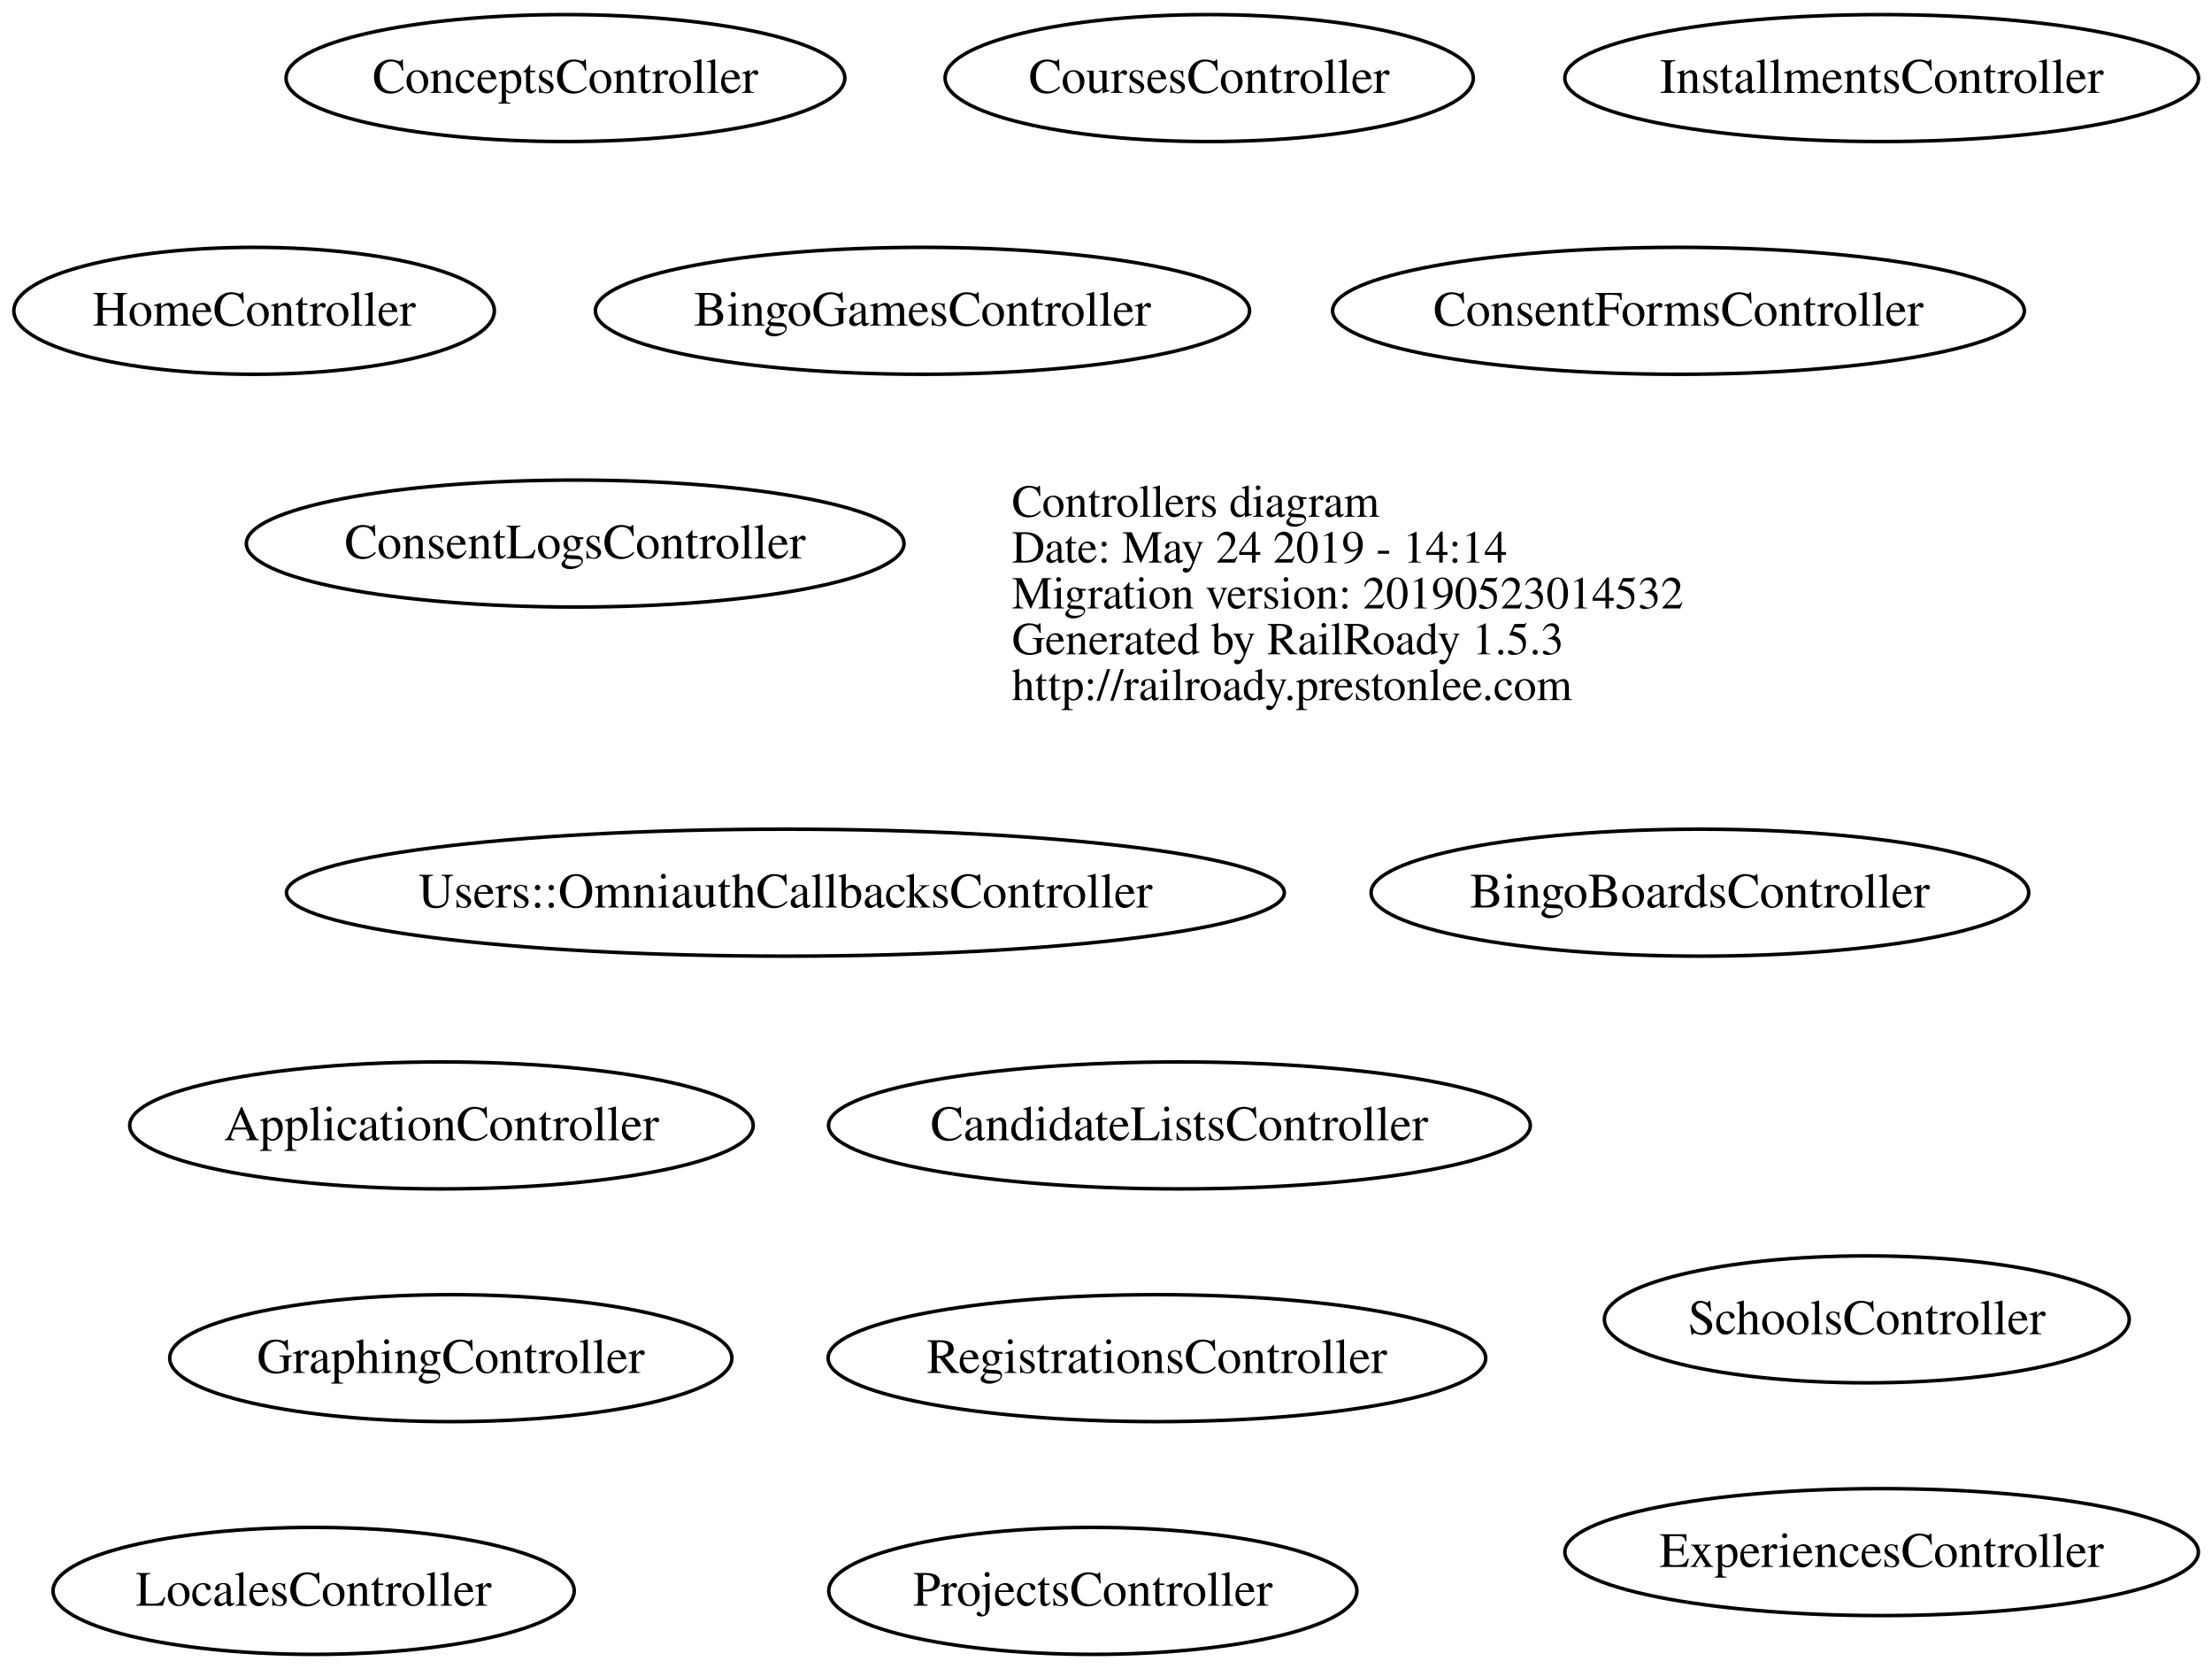
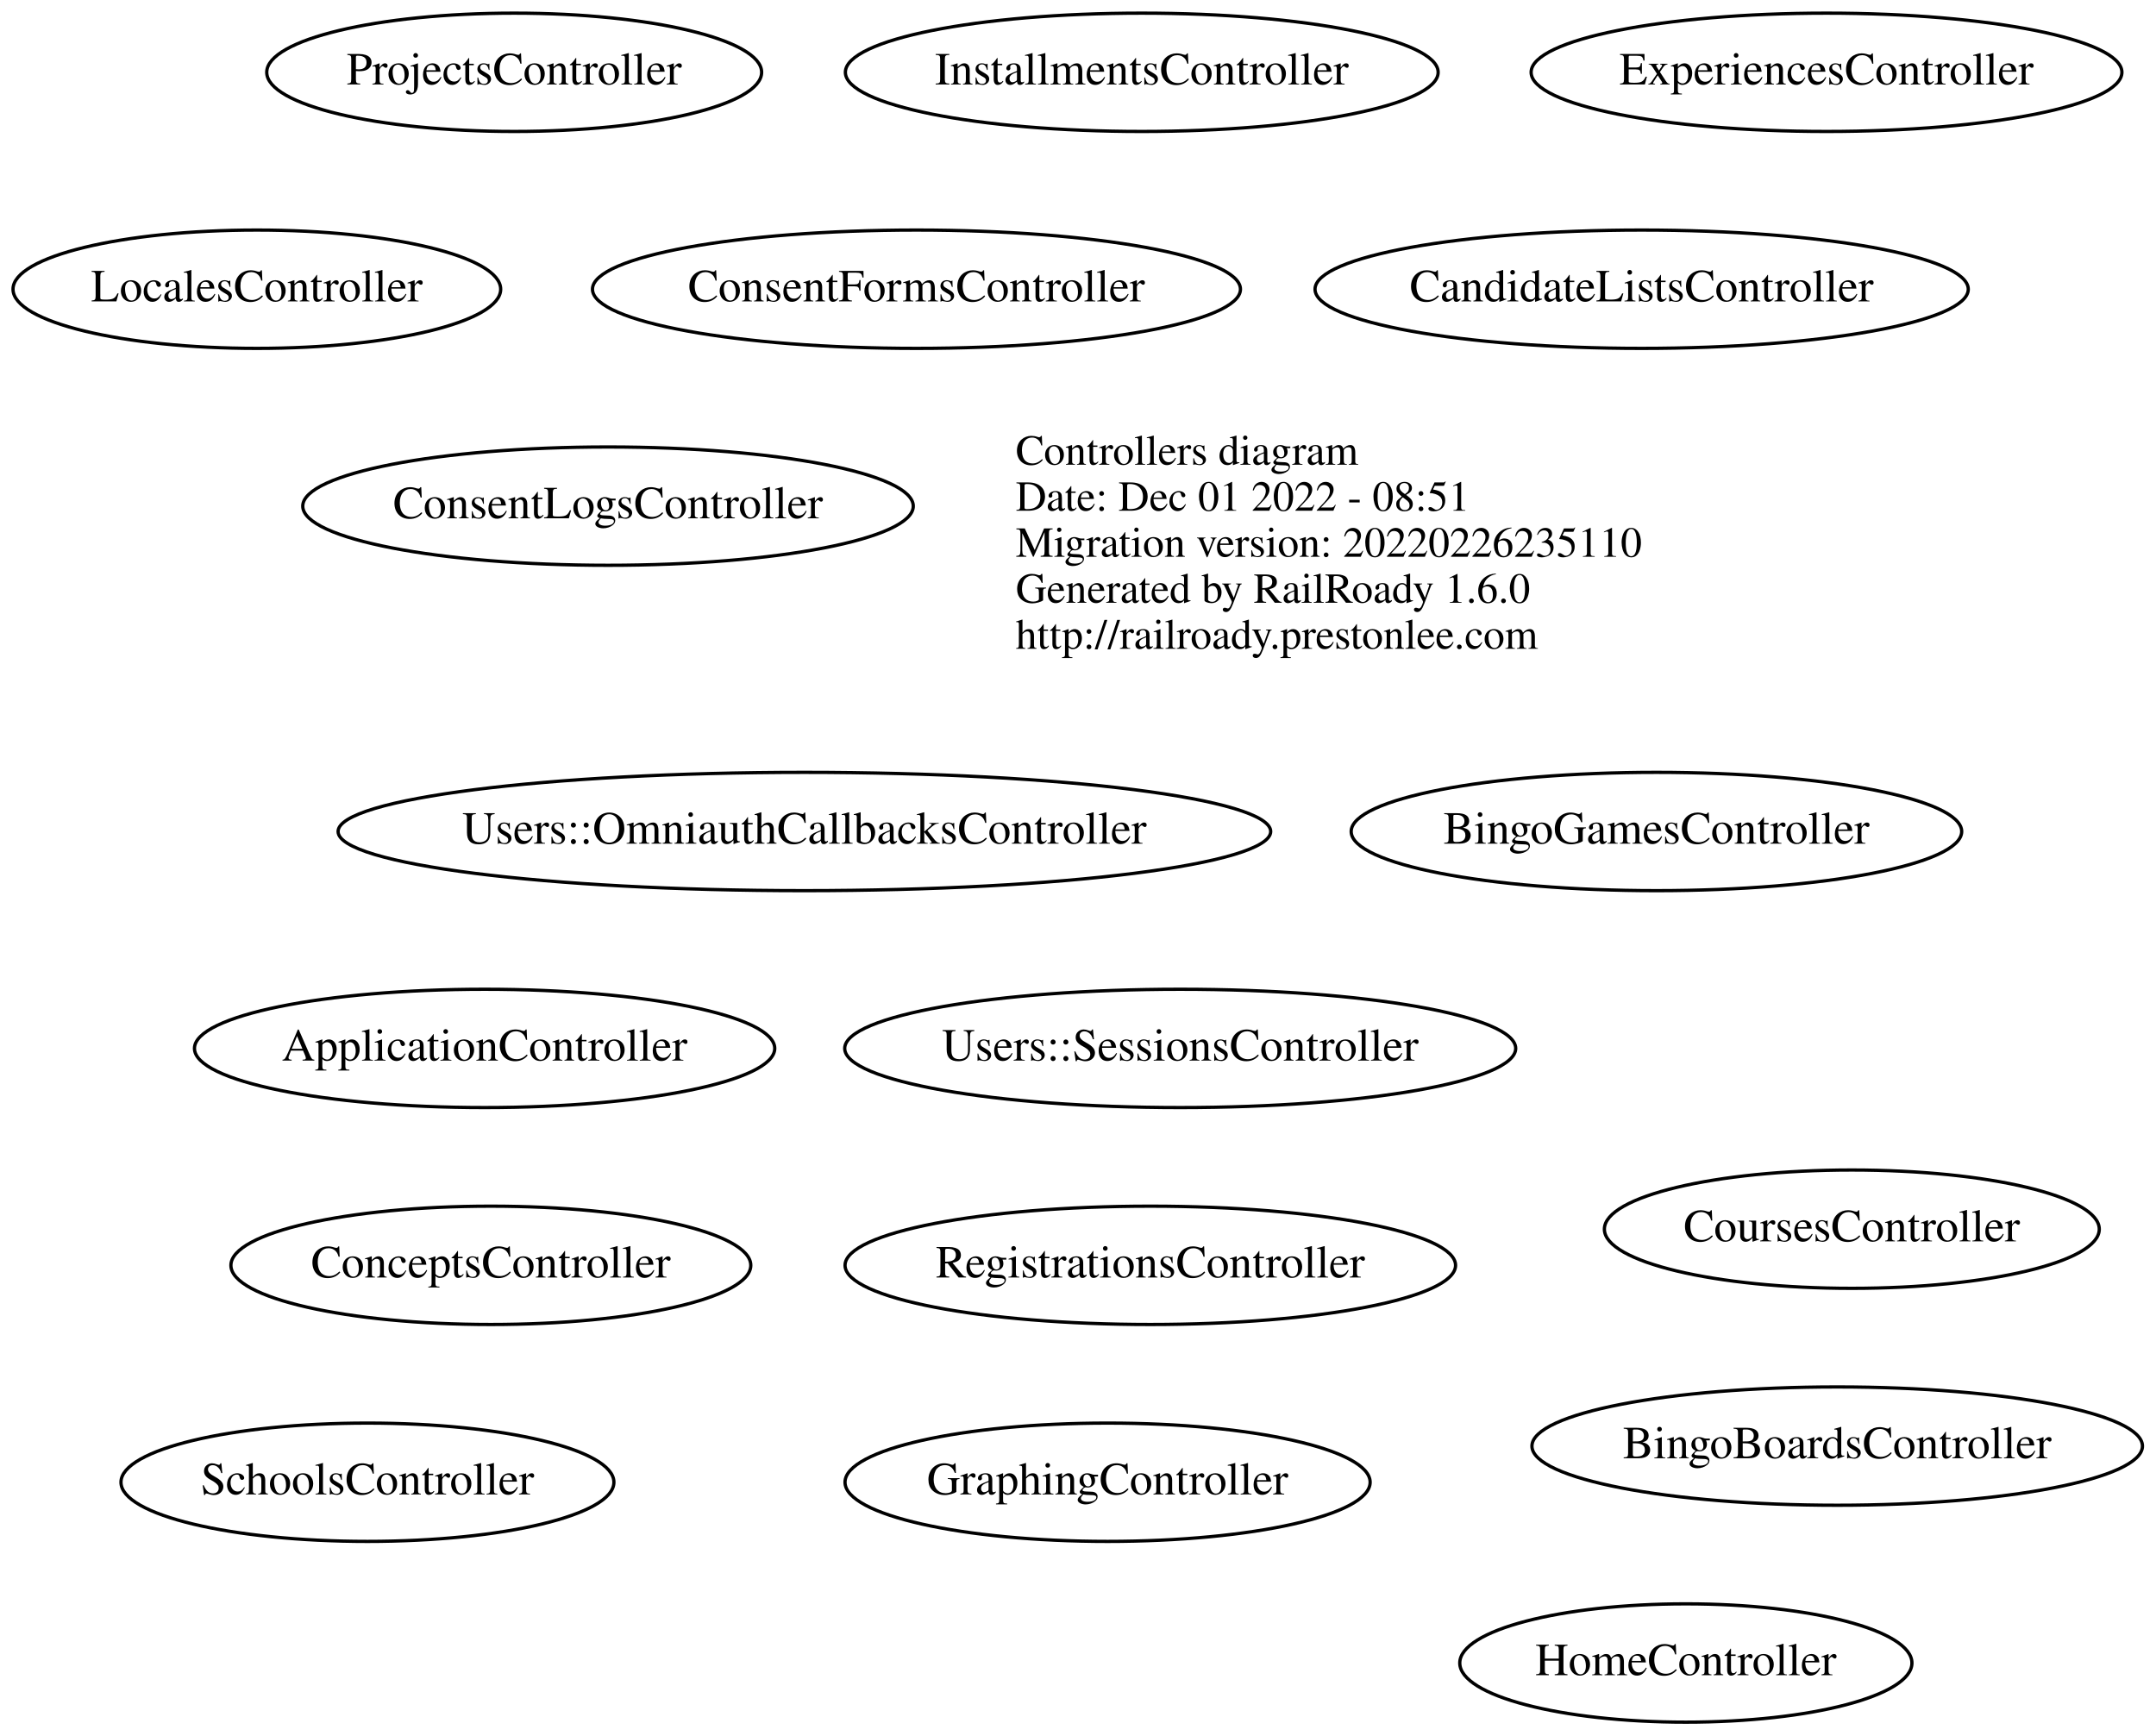
- <svg xmlns="http://www.w3.org/2000/svg" width="627pt" height="473pt" viewBox="0.00 0.00 627.37 473.00">
-   <g id="graph0" class="graph" transform="scale(1 1) rotate(0) translate(4 469)">
-     <polygon fill="transparent" stroke="transparent" points="-4,4 -4,-469 623.37,-469 623.37,4 -4,4" />
+ <svg xmlns="http://www.w3.org/2000/svg" width="656pt" height="528pt" viewBox="0.00 0.00 655.88 528.00">
+   <g id="graph0" class="graph" transform="scale(1 1) rotate(0) translate(4 524)">
+     <polygon fill="none" stroke="none" points="-4,4 -4,-524 651.88,-524 651.88,4 -4,4" />
    <g id="node1" class="node">
-       <text text-anchor="start" x="283" y="-322.6" font-family="Times,serif" font-size="13.00" fill="#000000">Controllers diagram</text>
-       <text text-anchor="start" x="283" y="-309.6" font-family="Times,serif" font-size="13.00" fill="#000000">Date: May 24 2019 - 14:14</text>
-       <text text-anchor="start" x="283" y="-296.6" font-family="Times,serif" font-size="13.00" fill="#000000">Migration version: 20190523014532</text>
-       <text text-anchor="start" x="283" y="-283.6" font-family="Times,serif" font-size="13.00" fill="#000000">Generated by RailRoady 1.5.3</text>
-       <text text-anchor="start" x="283" y="-270.6" font-family="Times,serif" font-size="13.00" fill="#000000">http://railroady.prestonlee.com</text>
+       <text text-anchor="start" x="305" y="-382.6" font-family="Times,serif" font-size="13.00">Controllers diagram</text>
+       <text text-anchor="start" x="305" y="-368.6" font-family="Times,serif" font-size="13.00">Date: Dec 01 2022 - 08:51</text>
+       <text text-anchor="start" x="305" y="-354.6" font-family="Times,serif" font-size="13.00">Migration version: 20220226235110</text>
+       <text text-anchor="start" x="305" y="-340.6" font-family="Times,serif" font-size="13.00">Generated by RailRoady 1.6.0</text>
+       <text text-anchor="start" x="305" y="-326.6" font-family="Times,serif" font-size="13.00">http://railroady.prestonlee.com</text>
    </g>
    <g id="node2" class="node">
-       <ellipse fill="none" stroke="#000000" cx="121.208" cy="-150" rx="88.417" ry="18" />
-       <text text-anchor="middle" x="121.208" y="-145.8" font-family="Times,serif" font-size="14.00" fill="#000000">ApplicationController</text>
+       <ellipse fill="none" stroke="black" cx="143.39" cy="-205" rx="88.28" ry="18" />
+       <text text-anchor="middle" x="143.39" y="-201.3" font-family="Times,serif" font-size="14.00">ApplicationController</text>
    </g>
    <g id="node3" class="node">
-       <ellipse fill="none" stroke="#000000" cx="525.464" cy="-95" rx="74.427" ry="18" />
-       <text text-anchor="middle" x="525.464" y="-90.8" font-family="Times,serif" font-size="14.00" fill="#000000">SchoolsController</text>
+       <ellipse fill="none" stroke="black" cx="554.94" cy="-84" rx="92.88" ry="18" />
+       <text text-anchor="middle" x="554.94" y="-80.3" font-family="Times,serif" font-size="14.00">BingoBoardsController</text>
    </g>
    <g id="node4" class="node">
-       <ellipse fill="none" stroke="#000000" cx="529.668" cy="-29" rx="89.836" ry="18" />
-       <text text-anchor="middle" x="529.668" y="-24.8" font-family="Times,serif" font-size="14.00" fill="#000000">ExperiencesController</text>
+       <ellipse fill="none" stroke="black" cx="499.94" cy="-271" rx="92.88" ry="18" />
+       <text text-anchor="middle" x="499.94" y="-267.3" font-family="Times,serif" font-size="14.00">BingoGamesController</text>
    </g>
    <g id="node5" class="node">
-       <ellipse fill="none" stroke="#000000" cx="478.131" cy="-216" rx="93.262" ry="18" />
-       <text text-anchor="middle" x="478.131" y="-211.8" font-family="Times,serif" font-size="14.00" fill="#000000">BingoBoardsController</text>
+       <ellipse fill="none" stroke="black" cx="495.44" cy="-436" rx="99.38" ry="18" />
+       <text text-anchor="middle" x="495.44" y="-432.3" font-family="Times,serif" font-size="14.00">CandidateListsController</text>
    </g>
    <g id="node6" class="node">
-       <ellipse fill="none" stroke="#000000" cx="123.857" cy="-84" rx="79.714" ry="18" />
-       <text text-anchor="middle" x="123.857" y="-79.8" font-family="Times,serif" font-size="14.00" fill="#000000">GraphingController</text>
+       <ellipse fill="none" stroke="black" cx="145.29" cy="-139" rx="79.09" ry="18" />
+       <text text-anchor="middle" x="145.29" y="-135.3" font-family="Times,serif" font-size="14.00">ConceptsController</text>
    </g>
    <g id="node7" class="node">
-       <ellipse fill="none" stroke="#000000" cx="529.685" cy="-447" rx="89.871" ry="18" />
-       <text text-anchor="middle" x="529.685" y="-442.8" font-family="Times,serif" font-size="14.00" fill="#000000">InstallmentsController</text>
+       <ellipse fill="none" stroke="black" cx="274.79" cy="-436" rx="98.58" ry="18" />
+       <text text-anchor="middle" x="274.79" y="-432.3" font-family="Times,serif" font-size="14.00">ConsentFormsController</text>
    </g>
    <g id="node8" class="node">
-       <ellipse fill="none" stroke="#000000" cx="156.369" cy="-447" rx="79.239" ry="18" />
-       <text text-anchor="middle" x="156.369" y="-442.8" font-family="Times,serif" font-size="14.00" fill="#000000">ConceptsController</text>
+       <ellipse fill="none" stroke="black" cx="180.94" cy="-370" rx="92.88" ry="18" />
+       <text text-anchor="middle" x="180.94" y="-366.3" font-family="Times,serif" font-size="14.00">ConsentLogsController</text>
    </g>
    <g id="node9" class="node">
-       <ellipse fill="none" stroke="#000000" cx="338.952" cy="-447" rx="74.903" ry="18" />
-       <text text-anchor="middle" x="338.952" y="-442.8" font-family="Times,serif" font-size="14.00" fill="#000000">CoursesController</text>
+       <ellipse fill="none" stroke="black" cx="559.39" cy="-150" rx="75.29" ry="18" />
+       <text text-anchor="middle" x="559.39" y="-146.3" font-family="Times,serif" font-size="14.00">CoursesController</text>
    </g>
    <g id="node10" class="node">
-       <ellipse fill="none" stroke="#000000" cx="330.509" cy="-150" rx="99.517" ry="18" />
-       <text text-anchor="middle" x="330.509" y="-145.8" font-family="Times,serif" font-size="14.00" fill="#000000">CandidateListsController</text>
+       <ellipse fill="none" stroke="black" cx="551.69" cy="-502" rx="89.88" ry="18" />
+       <text text-anchor="middle" x="551.69" y="-498.3" font-family="Times,serif" font-size="14.00">ExperiencesController</text>
    </g>
    <g id="node11" class="node">
-       <ellipse fill="none" stroke="#000000" cx="68.069" cy="-381" rx="68.137" ry="18" />
-       <text text-anchor="middle" x="68.069" y="-376.8" font-family="Times,serif" font-size="14.00" fill="#000000">HomeController</text>
+       <ellipse fill="none" stroke="black" cx="332.94" cy="-73" rx="79.89" ry="18" />
+       <text text-anchor="middle" x="332.94" y="-69.3" font-family="Times,serif" font-size="14.00">GraphingController</text>
    </g>
    <g id="node12" class="node">
-       <ellipse fill="none" stroke="#000000" cx="218.753" cy="-216" rx="141.506" ry="18" />
-       <text text-anchor="middle" x="218.753" y="-211.8" font-family="Times,serif" font-size="14.00" fill="#000000">Users::OmniauthCallbacksController</text>
+       <ellipse fill="none" stroke="black" cx="508.89" cy="-18" rx="68.79" ry="18" />
+       <text text-anchor="middle" x="508.89" y="-14.3" font-family="Times,serif" font-size="14.00">HomeController</text>
    </g>
    <g id="node13" class="node">
-       <ellipse fill="none" stroke="#000000" cx="472.049" cy="-381" rx="98.099" ry="18" />
-       <text text-anchor="middle" x="472.049" y="-376.8" font-family="Times,serif" font-size="14.00" fill="#000000">ConsentFormsController</text>
+       <ellipse fill="none" stroke="black" cx="343.34" cy="-502" rx="90.18" ry="18" />
+       <text text-anchor="middle" x="343.34" y="-498.3" font-family="Times,serif" font-size="14.00">InstallmentsController</text>
    </g>
    <g id="node14" class="node">
-       <ellipse fill="none" stroke="#000000" cx="257.634" cy="-381" rx="92.769" ry="18" />
-       <text text-anchor="middle" x="257.634" y="-376.8" font-family="Times,serif" font-size="14.00" fill="#000000">BingoGamesController</text>
+       <ellipse fill="none" stroke="black" cx="74.09" cy="-436" rx="74.19" ry="18" />
+       <text text-anchor="middle" x="74.09" y="-432.3" font-family="Times,serif" font-size="14.00">LocalesController</text>
    </g>
    <g id="node15" class="node">
-       <ellipse fill="none" stroke="#000000" cx="84.954" cy="-18" rx="73.909" ry="18" />
-       <text text-anchor="middle" x="84.954" y="-13.8" font-family="Times,serif" font-size="14.00" fill="#000000">LocalesController</text>
+       <ellipse fill="none" stroke="black" cx="152.39" cy="-502" rx="75.29" ry="18" />
+       <text text-anchor="middle" x="152.39" y="-498.3" font-family="Times,serif" font-size="14.00">ProjectsController</text>
    </g>
    <g id="node16" class="node">
-       <ellipse fill="none" stroke="#000000" cx="159.131" cy="-315" rx="93.262" ry="18" />
-       <text text-anchor="middle" x="159.131" y="-310.8" font-family="Times,serif" font-size="14.00" fill="#000000">ConsentLogsController</text>
+       <ellipse fill="none" stroke="black" cx="345.94" cy="-139" rx="92.88" ry="18" />
+       <text text-anchor="middle" x="345.94" y="-135.3" font-family="Times,serif" font-size="14.00">RegistrationsController</text>
    </g>
    <g id="node17" class="node">
-       <ellipse fill="none" stroke="#000000" cx="305.947" cy="-18" rx="74.895" ry="18" />
-       <text text-anchor="middle" x="305.947" y="-13.8" font-family="Times,serif" font-size="14.00" fill="#000000">ProjectsController</text>
+       <ellipse fill="none" stroke="black" cx="107.74" cy="-73" rx="74.99" ry="18" />
+       <text text-anchor="middle" x="107.74" y="-69.3" font-family="Times,serif" font-size="14.00">SchoolsController</text>
    </g>
    <g id="node18" class="node">
-       <ellipse fill="none" stroke="#000000" cx="324.127" cy="-84" rx="93.253" ry="18" />
-       <text text-anchor="middle" x="324.127" y="-79.8" font-family="Times,serif" font-size="14.00" fill="#000000">RegistrationsController</text>
+       <ellipse fill="none" stroke="black" cx="240.69" cy="-271" rx="141.88" ry="18" />
+       <text text-anchor="middle" x="240.69" y="-267.3" font-family="Times,serif" font-size="14.00">Users::OmniauthCallbacksController</text>
+     </g>
+     <g id="node19" class="node">
+       <ellipse fill="none" stroke="black" cx="355.04" cy="-205" rx="102.08" ry="18" />
+       <text text-anchor="middle" x="355.04" y="-201.3" font-family="Times,serif" font-size="14.00">Users::SessionsController</text>
    </g>
  </g>
</svg>
